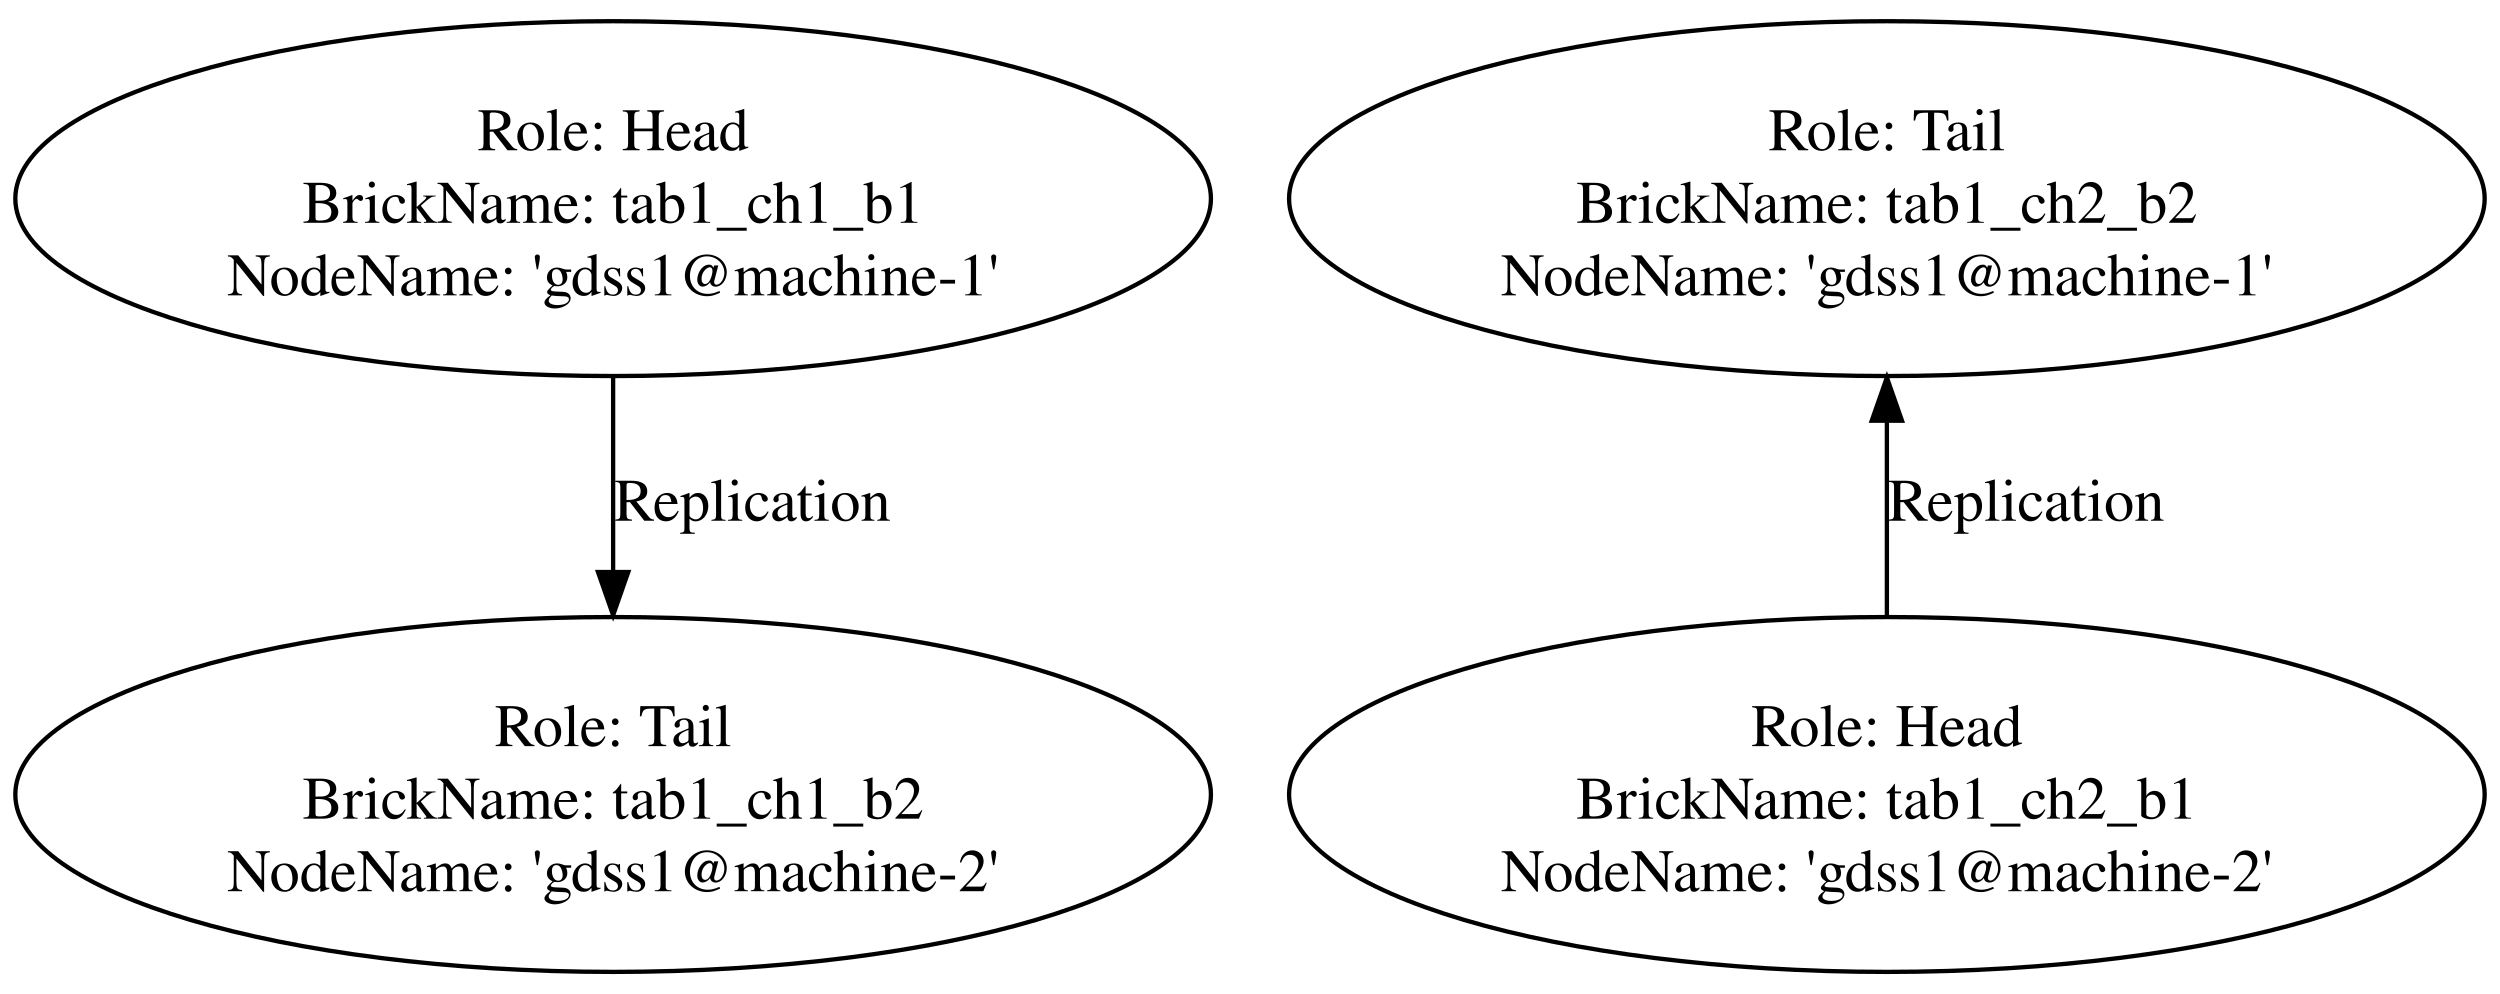
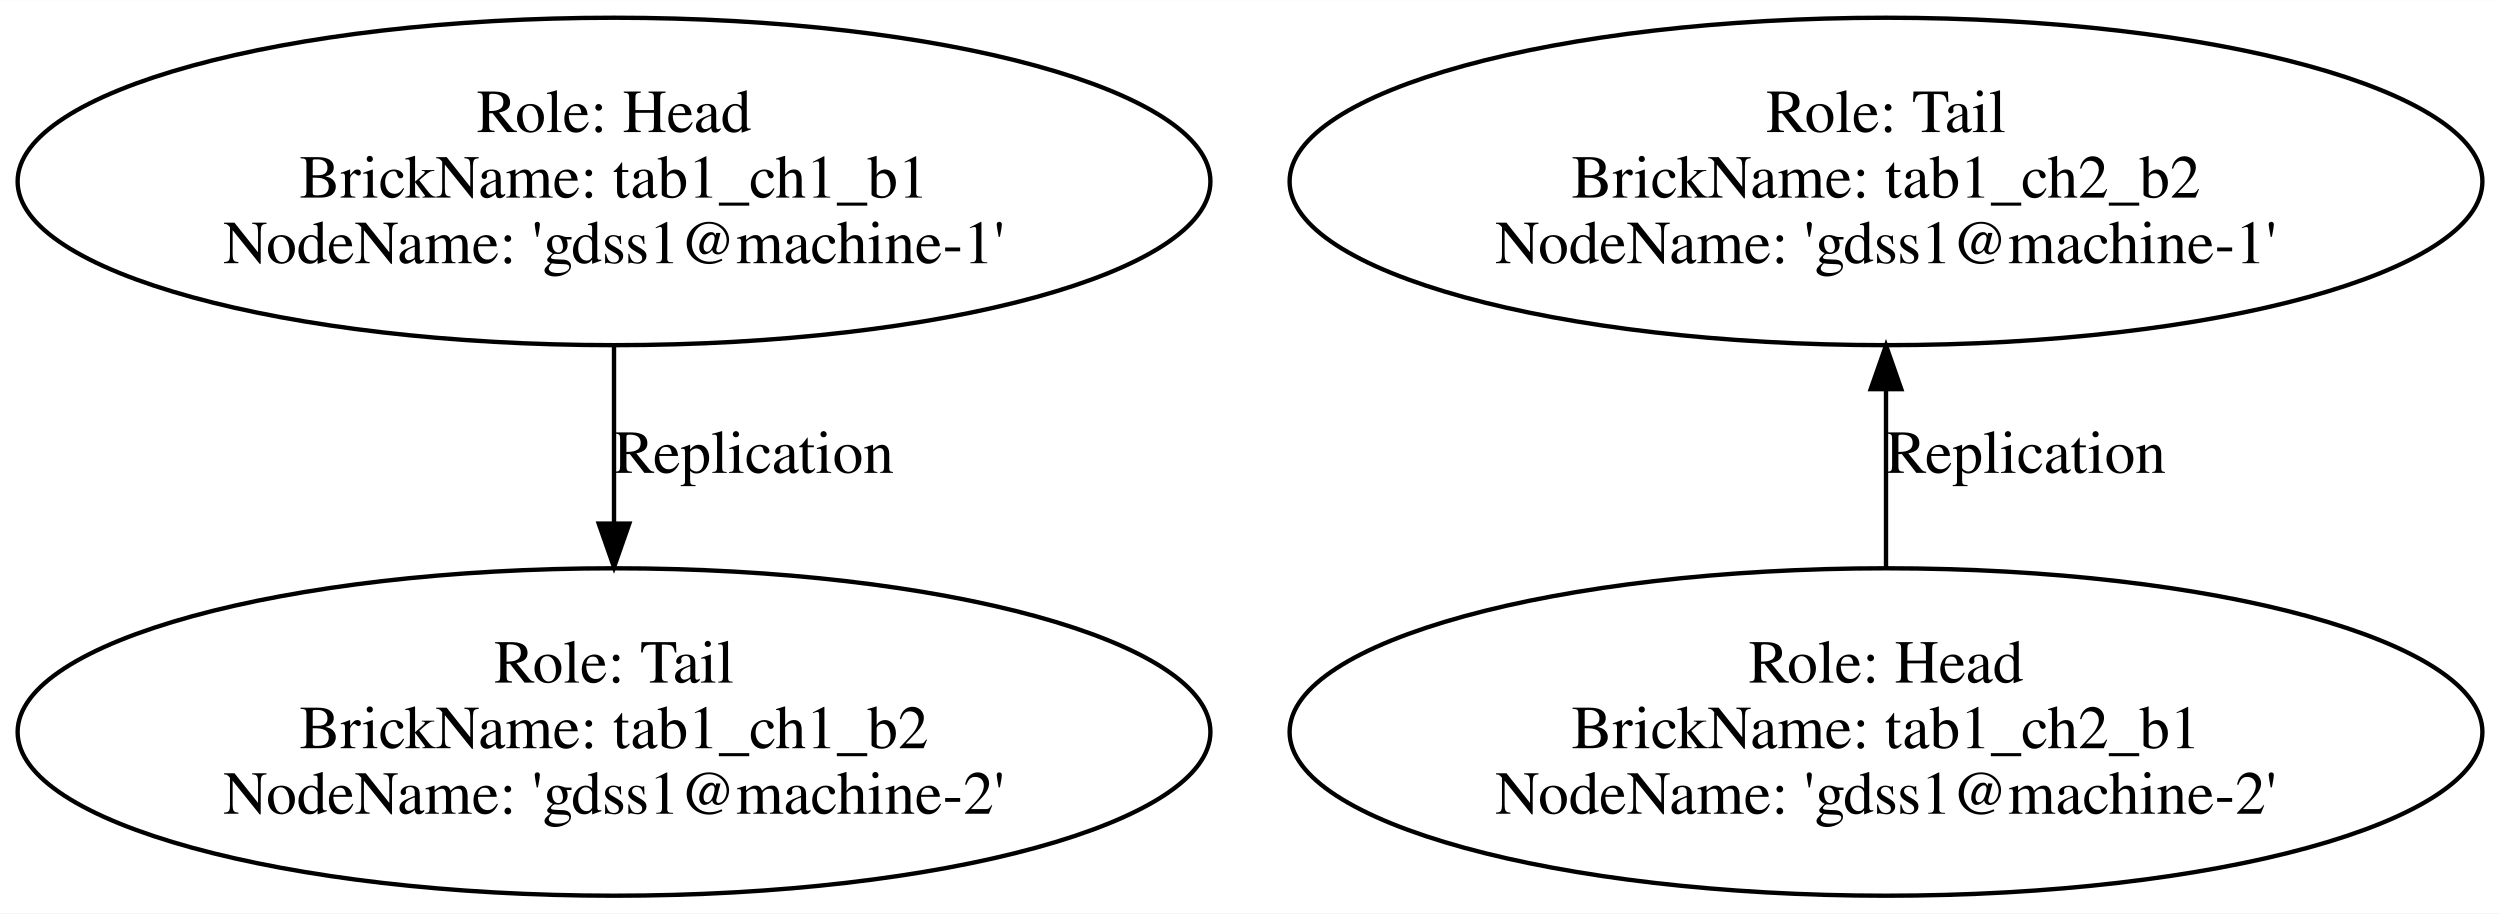
- <svg xmlns="http://www.w3.org/2000/svg" width="579pt" height="230pt" viewBox="0.00 0.00 579.00 230.00">
-   <g id="graph1" class="graph" transform="scale(1 1) rotate(0) translate(4 226)">
-     <polygon fill="white" stroke="white" points="-4,5 -4,-226 576,-226 576,5 -4,5" />
-     <g id="node2" class="node">
-       <ellipse fill="none" stroke="black" cx="138" cy="-180" rx="138.451" ry="41.091" />
-       <text text-anchor="middle" x="138" y="-191.2" font-family="Times,serif" font-size="14.00">Role: Head</text>
-       <text text-anchor="middle" x="138" y="-174.4" font-family="Times,serif" font-size="14.00">BrickName: tab1_ch1_b1</text>
-       <text text-anchor="middle" x="138" y="-157.6" font-family="Times,serif" font-size="14.00">NodeName: 'gdss1@machine-1'</text>
-     </g>
-     <g id="node5" class="node">
-       <ellipse fill="none" stroke="black" cx="138" cy="-42" rx="138.451" ry="41.091" />
-       <text text-anchor="middle" x="138" y="-53.2" font-family="Times,serif" font-size="14.00">Role: Tail</text>
-       <text text-anchor="middle" x="138" y="-36.4" font-family="Times,serif" font-size="14.00">BrickName: tab1_ch1_b2</text>
-       <text text-anchor="middle" x="138" y="-19.6" font-family="Times,serif" font-size="14.00">NodeName: 'gdss1@machine-2'</text>
-     </g>
-     <g id="edge4" class="edge">
-       <path fill="none" stroke="black" d="M138,-138.564C138,-124.441 138,-108.408 138,-93.564" />
-       <polygon fill="black" stroke="black" points="141.5,-93.515 138,-83.515 134.5,-93.515 141.5,-93.515" />
-       <text text-anchor="middle" x="170.269" y="-105.4" font-family="Times,serif" font-size="14.00">Replication</text>
+ <svg xmlns="http://www.w3.org/2000/svg" width="572pt" height="209pt" viewBox="0.00 0.00 571.94 208.91">
+   <g id="graph0" class="graph" transform="scale(1 1) rotate(0) translate(4 204.907)">
+     <polygon fill="white" stroke="none" points="-4,4 -4,-204.907 567.943,-204.907 567.943,4 -4,4" />
+     <g id="node1" class="node">
+       <ellipse fill="none" stroke="black" cx="136.472" cy="-163.43" rx="136.443" ry="37.453" />
+       <text text-anchor="middle" x="136.472" y="-174.73" font-family="Times,serif" font-size="14.00">Role: Head</text>
+       <text text-anchor="middle" x="136.472" y="-159.73" font-family="Times,serif" font-size="14.00">BrickName: tab1_ch1_b1</text>
+       <text text-anchor="middle" x="136.472" y="-144.73" font-family="Times,serif" font-size="14.00">NodeName: 'gdss1@machine-1'</text>
    </g>
    <g id="node3" class="node">
-       <ellipse fill="none" stroke="black" cx="433" cy="-180" rx="138.451" ry="41.091" />
-       <text text-anchor="middle" x="433" y="-191.2" font-family="Times,serif" font-size="14.00">Role: Tail</text>
-       <text text-anchor="middle" x="433" y="-174.4" font-family="Times,serif" font-size="14.00">BrickName: tab1_ch2_b2</text>
-       <text text-anchor="middle" x="433" y="-157.6" font-family="Times,serif" font-size="14.00">NodeName: 'gdss1@machine-1'</text>
+       <ellipse fill="none" stroke="black" cx="136.472" cy="-37.477" rx="136.443" ry="37.453" />
+       <text text-anchor="middle" x="136.472" y="-48.777" font-family="Times,serif" font-size="14.00">Role: Tail</text>
+       <text text-anchor="middle" x="136.472" y="-33.777" font-family="Times,serif" font-size="14.00">BrickName: tab1_ch1_b2</text>
+       <text text-anchor="middle" x="136.472" y="-18.777" font-family="Times,serif" font-size="14.00">NodeName: 'gdss1@machine-2'</text>
    </g>
-     <g id="node6" class="node">
-       <ellipse fill="none" stroke="black" cx="433" cy="-42" rx="138.451" ry="41.091" />
-       <text text-anchor="middle" x="433" y="-53.2" font-family="Times,serif" font-size="14.00">Role: Head</text>
-       <text text-anchor="middle" x="433" y="-36.4" font-family="Times,serif" font-size="14.00">BrickName: tab1_ch2_b1</text>
-       <text text-anchor="middle" x="433" y="-19.6" font-family="Times,serif" font-size="14.00">NodeName: 'gdss1@machine-2'</text>
+     <g id="edge1" class="edge">
+       <path fill="none" stroke="black" d="M136.472,-125.91C136.472,-113.163 136.472,-98.677 136.472,-85.214" />
+       <polygon fill="black" stroke="black" points="139.972,-85.164 136.472,-75.164 132.972,-85.164 139.972,-85.164" />
+       <text text-anchor="middle" x="168.472" y="-96.753" font-family="Times,serif" font-size="14.00">Replication</text>
    </g>
-     <g id="edge6" class="edge">
-       <path fill="none" stroke="black" d="M433,-83.515C433,-97.646 433,-113.68 433,-128.519" />
-       <polygon fill="black" stroke="black" points="429.5,-128.564 433,-138.564 436.5,-128.564 429.5,-128.564" />
-       <text text-anchor="middle" x="465.269" y="-105.4" font-family="Times,serif" font-size="14.00">Replication</text>
+     <g id="node2" class="node">
+       <ellipse fill="none" stroke="black" cx="427.472" cy="-163.43" rx="136.443" ry="37.453" />
+       <text text-anchor="middle" x="427.472" y="-174.73" font-family="Times,serif" font-size="14.00">Role: Tail</text>
+       <text text-anchor="middle" x="427.472" y="-159.73" font-family="Times,serif" font-size="14.00">BrickName: tab1_ch2_b2</text>
+       <text text-anchor="middle" x="427.472" y="-144.73" font-family="Times,serif" font-size="14.00">NodeName: 'gdss1@machine-1'</text>
+     </g>
+     <g id="node4" class="node">
+       <ellipse fill="none" stroke="black" cx="427.472" cy="-37.477" rx="136.443" ry="37.453" />
+       <text text-anchor="middle" x="427.472" y="-48.777" font-family="Times,serif" font-size="14.00">Role: Head</text>
+       <text text-anchor="middle" x="427.472" y="-33.777" font-family="Times,serif" font-size="14.00">BrickName: tab1_ch2_b1</text>
+       <text text-anchor="middle" x="427.472" y="-18.777" font-family="Times,serif" font-size="14.00">NodeName: 'gdss1@machine-2'</text>
+     </g>
+     <g id="edge2" class="edge">
+       <path fill="none" stroke="black" d="M427.472,-75.164C427.472,-87.926 427.472,-102.415 427.472,-115.869" />
+       <polygon fill="black" stroke="black" points="423.972,-115.91 427.472,-125.91 430.972,-115.91 423.972,-115.91" />
+       <text text-anchor="middle" x="459.472" y="-96.753" font-family="Times,serif" font-size="14.00">Replication</text>
    </g>
  </g>
</svg>
